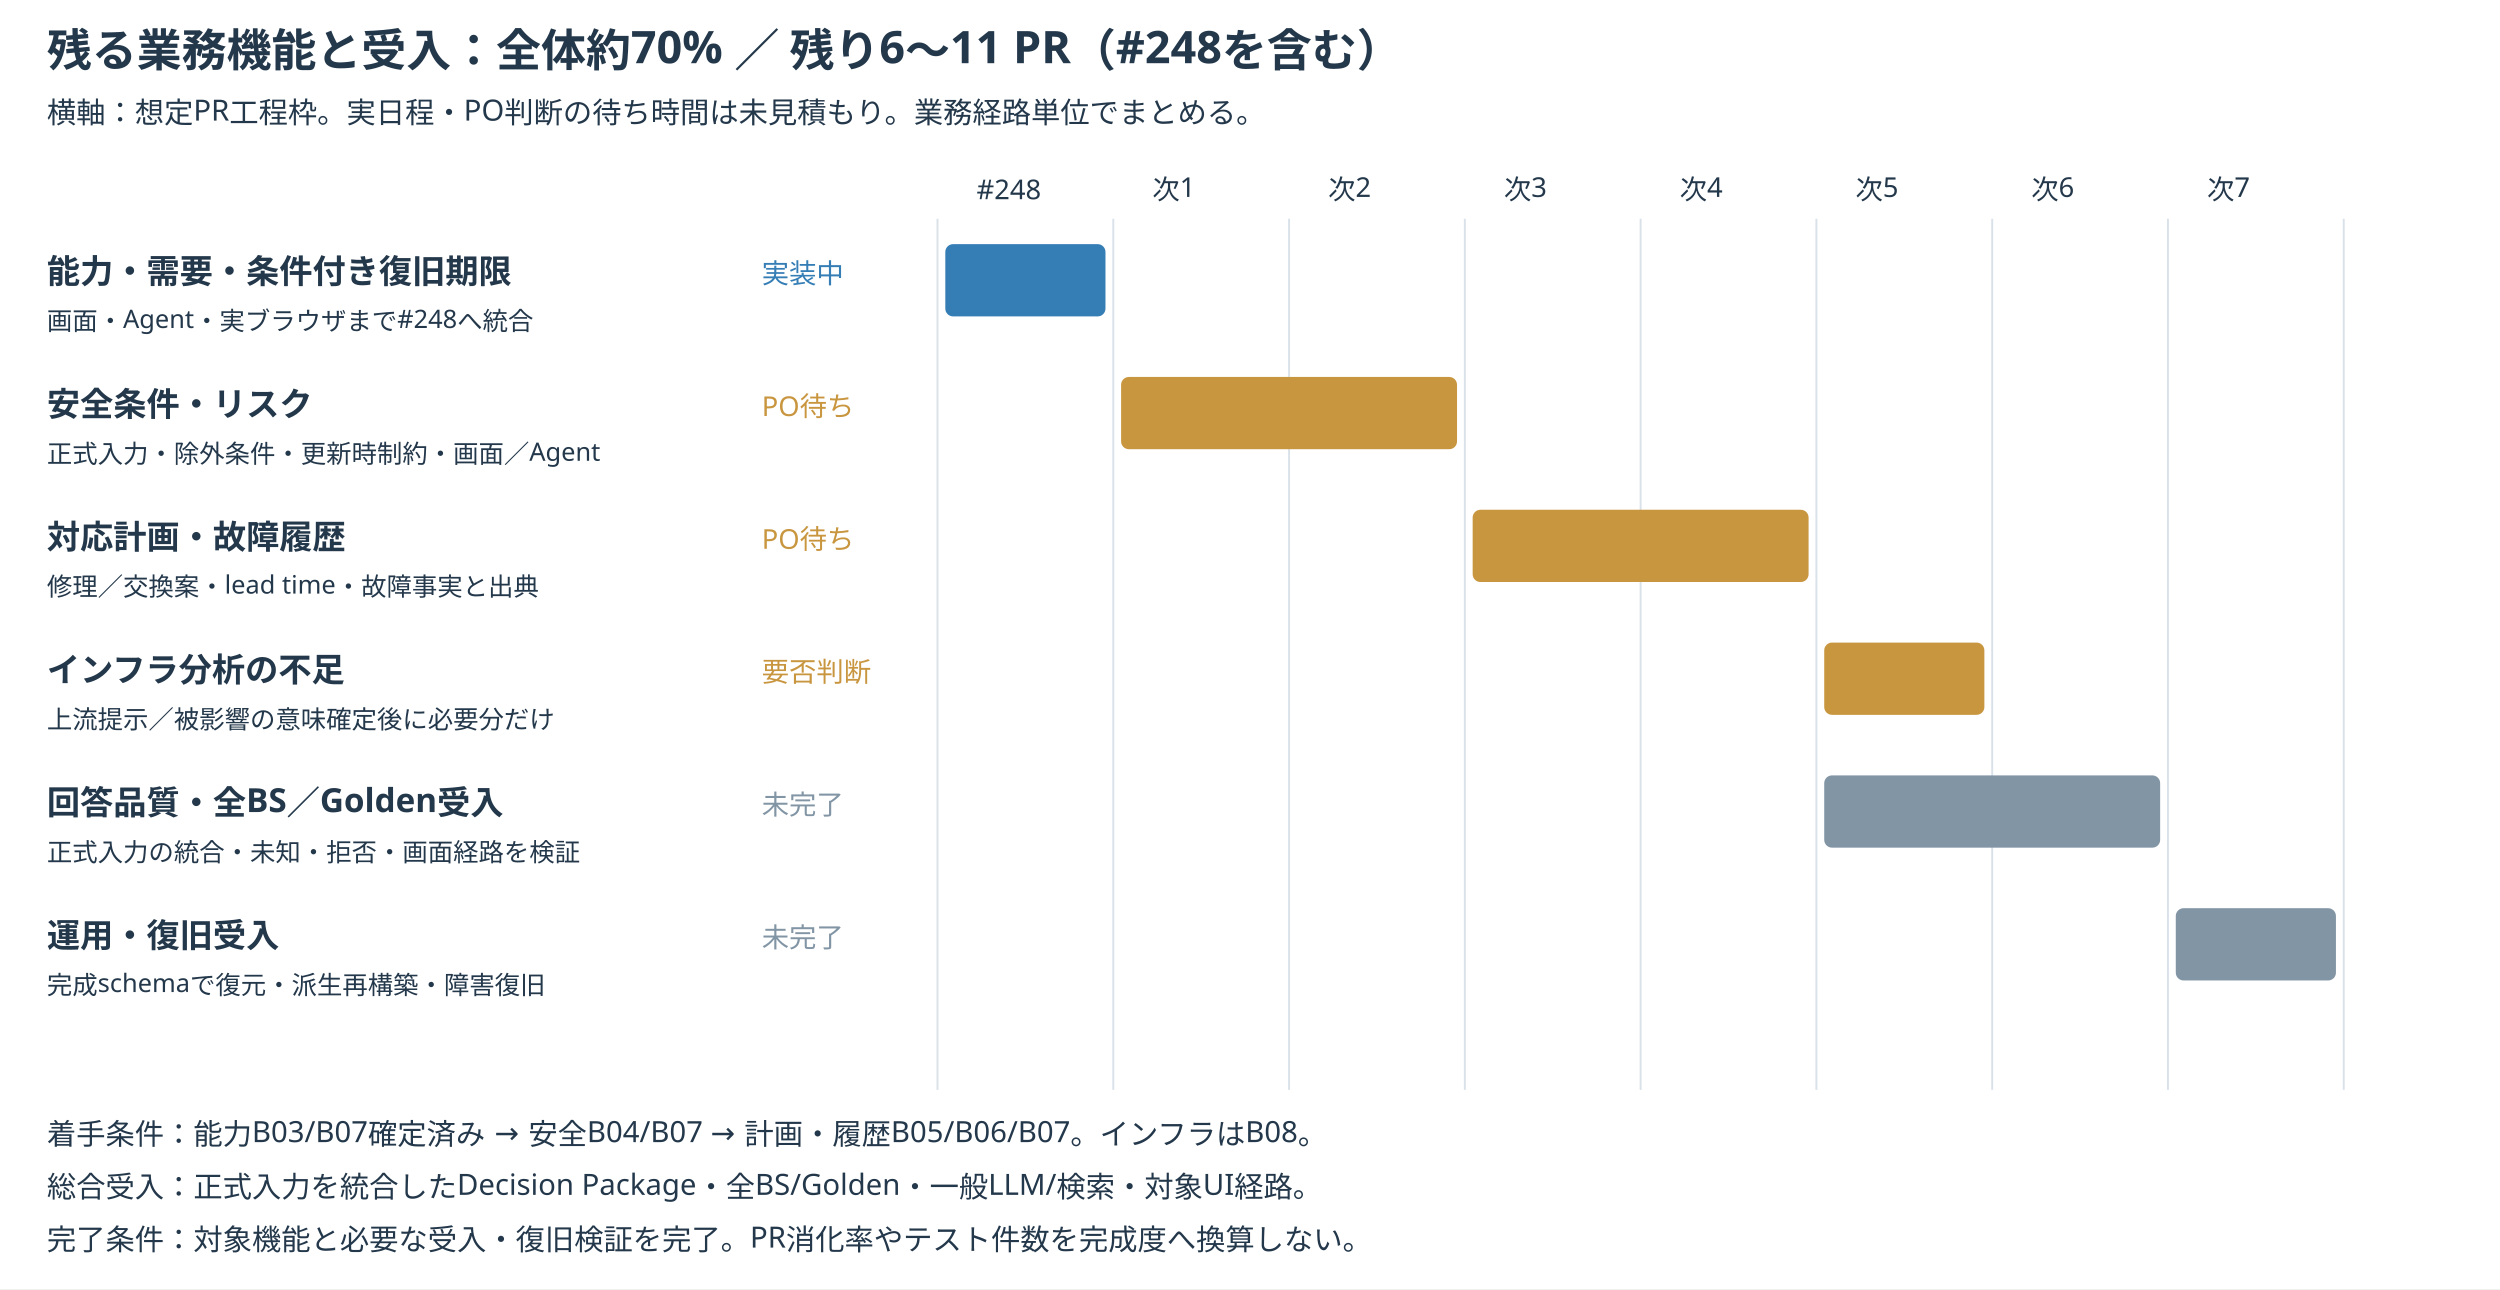
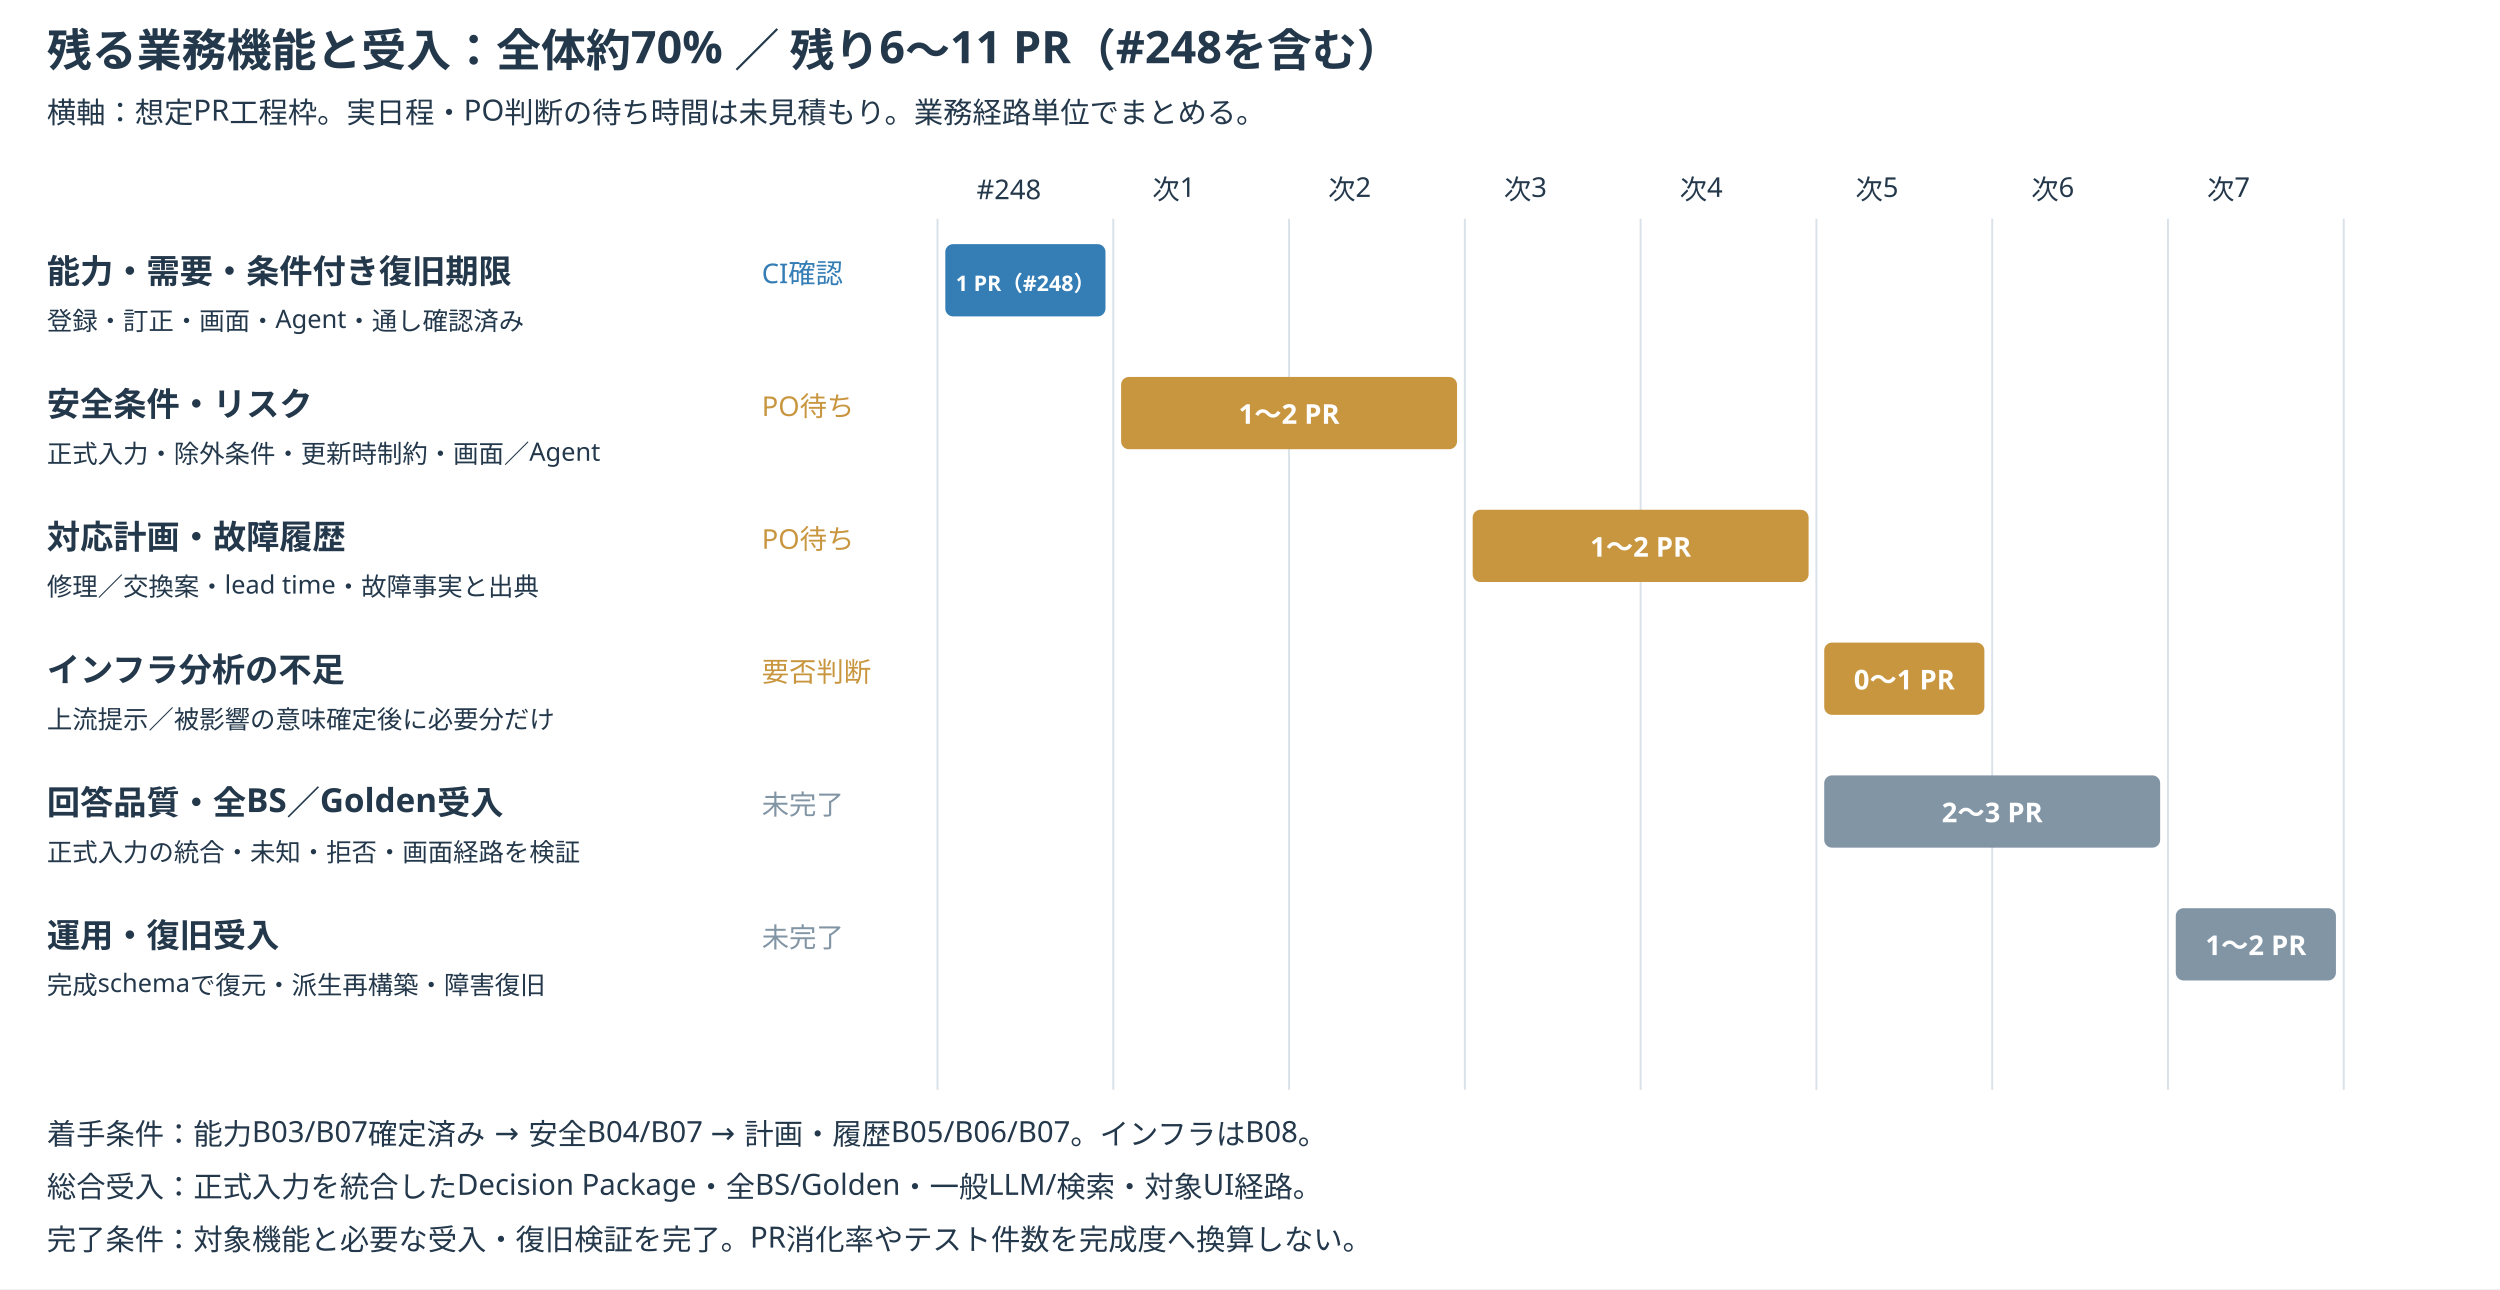
<svg xmlns="http://www.w3.org/2000/svg" width="1280" height="660" viewBox="0 0 1280 660" role="img" aria-labelledby="title desc">
  <rect width="1280" height="660" fill="white" />
  <g font-family="sans-serif" fill="#24384b">
    <text x="24" y="34" font-size="23" font-weight="bold">残る業務機能と受入：全体約70% ／ 残り6〜11 PR（#248を含む）</text>
    <text x="24" y="63" font-size="15">横軸：想定PR工程枠。実日程・PO判断の待ち時間は未見積もり。業務経路単位でまとめる。</text>
    <path d="M480 112V558" stroke="#dae2e9" />
    <text x="500" y="102" font-size="14">#248</text>
    <path d="M570 112V558" stroke="#dae2e9" />
    <text x="590" y="102" font-size="14">次1</text>
    <path d="M660 112V558" stroke="#dae2e9" />
    <text x="680" y="102" font-size="14">次2</text>
    <path d="M750 112V558" stroke="#dae2e9" />
    <text x="770" y="102" font-size="14">次3</text>
    <path d="M840 112V558" stroke="#dae2e9" />
    <text x="860" y="102" font-size="14">次4</text>
    <path d="M930 112V558" stroke="#dae2e9" />
    <text x="950" y="102" font-size="14">次5</text>
    <path d="M1020 112V558" stroke="#dae2e9" />
    <text x="1040" y="102" font-size="14">次6</text>
    <path d="M1110 112V558" stroke="#dae2e9" />
    <text x="1130" y="102" font-size="14">次7</text>
    <path d="M1200 112V558" stroke="#dae2e9" />
    <text x="24" y="145" font-size="17" font-weight="bold">能力・需要・条件付き復旧期限</text>
-     <text x="24" y="169" font-size="13">画面・Agent・実ブラウザまで#248へ統合</text>
-     <text x="390" y="145" font-size="14" fill="#347db5">実装中</text>
+     <text x="24" y="169" font-size="13">登録・訂正・画面・Agent・通し確認済み</text>
+     <text x="390" y="145" font-size="14" fill="#347db5">CI確認</text>
    <rect x="484" y="125" width="82" height="37" rx="4" fill="#347db5" />
+     <text x="525" y="149" text-anchor="middle" font-size="11" fill="white" font-weight="bold">1 PR（#248）</text>
    <text x="24" y="213" font-size="17" font-weight="bold">安全条件・リスク</text>
    <text x="24" y="237" font-size="13">正式入力・除外条件・更新時制約・画面／Agent</text>
    <text x="390" y="213" font-size="14" fill="#c99640">PO待ち</text>
    <rect x="574" y="193" width="172" height="37" rx="4" fill="#c99640" />
+     <text x="660" y="217" text-anchor="middle" font-size="14" fill="white" font-weight="bold">1〜2 PR</text>
    <text x="24" y="281" font-size="17" font-weight="bold">対応計画・故障履歴</text>
    <text x="24" y="305" font-size="13">修理／交換案・lead time・故障事実と出典</text>
    <text x="390" y="281" font-size="14" fill="#c99640">PO待ち</text>
    <rect x="754" y="261" width="172" height="37" rx="4" fill="#c99640" />
+     <text x="840" y="285" text-anchor="middle" font-size="14" fill="white" font-weight="bold">1〜2 PR</text>
    <text x="24" y="349" font-size="17" font-weight="bold">インフラ分析の不足</text>
    <text x="24" y="373" font-size="13">上流提示／被影響の意味確定後に必要分だけ</text>
    <text x="390" y="349" font-size="14" fill="#c99640">要否判断</text>
    <rect x="934" y="329" width="82" height="37" rx="4" fill="#c99640" />
+     <text x="975" y="353" text-anchor="middle" font-size="14" fill="white" font-weight="bold">0〜1 PR</text>
    <text x="24" y="417" font-size="17" font-weight="bold">回答品質・全BS／Golden受入</text>
    <text x="24" y="441" font-size="13">正式入力の統合・未知・拒否・画面経路を検証</text>
    <text x="390" y="417" font-size="14" fill="#8295a5">未完了</text>
    <rect x="934" y="397" width="172" height="37" rx="4" fill="#8295a5" />
+     <text x="1020" y="421" text-anchor="middle" font-size="14" fill="white" font-weight="bold">2〜3 PR</text>
    <text x="24" y="485" font-size="17" font-weight="bold">運用・復旧受入</text>
    <text x="24" y="509" font-size="13">完成schemaで復元・派生再構築・障害復旧</text>
    <text x="390" y="485" font-size="14" fill="#8295a5">未完了</text>
    <rect x="1114" y="465" width="82" height="37" rx="4" fill="#8295a5" />
+     <text x="1155" y="489" text-anchor="middle" font-size="14" fill="white" font-weight="bold">1〜2 PR</text>
    <text x="24" y="586" font-size="15">着手条件：能力B03/B07確定済み → 安全B04/B07 → 計画・履歴B05/B06/B07。インフラはB08。</text>
    <text x="24" y="613" font-size="15">総合受入：正式入力を統合したDecision Package・全BS/Golden・一般LLM/検索・対象UI経路。</text>
    <text x="24" y="640" font-size="15">完了条件：対象機能と必要な受入・復旧検証を完了。PR消化率やテスト件数を完成度へ換算しない。</text>
  </g>
</svg>
